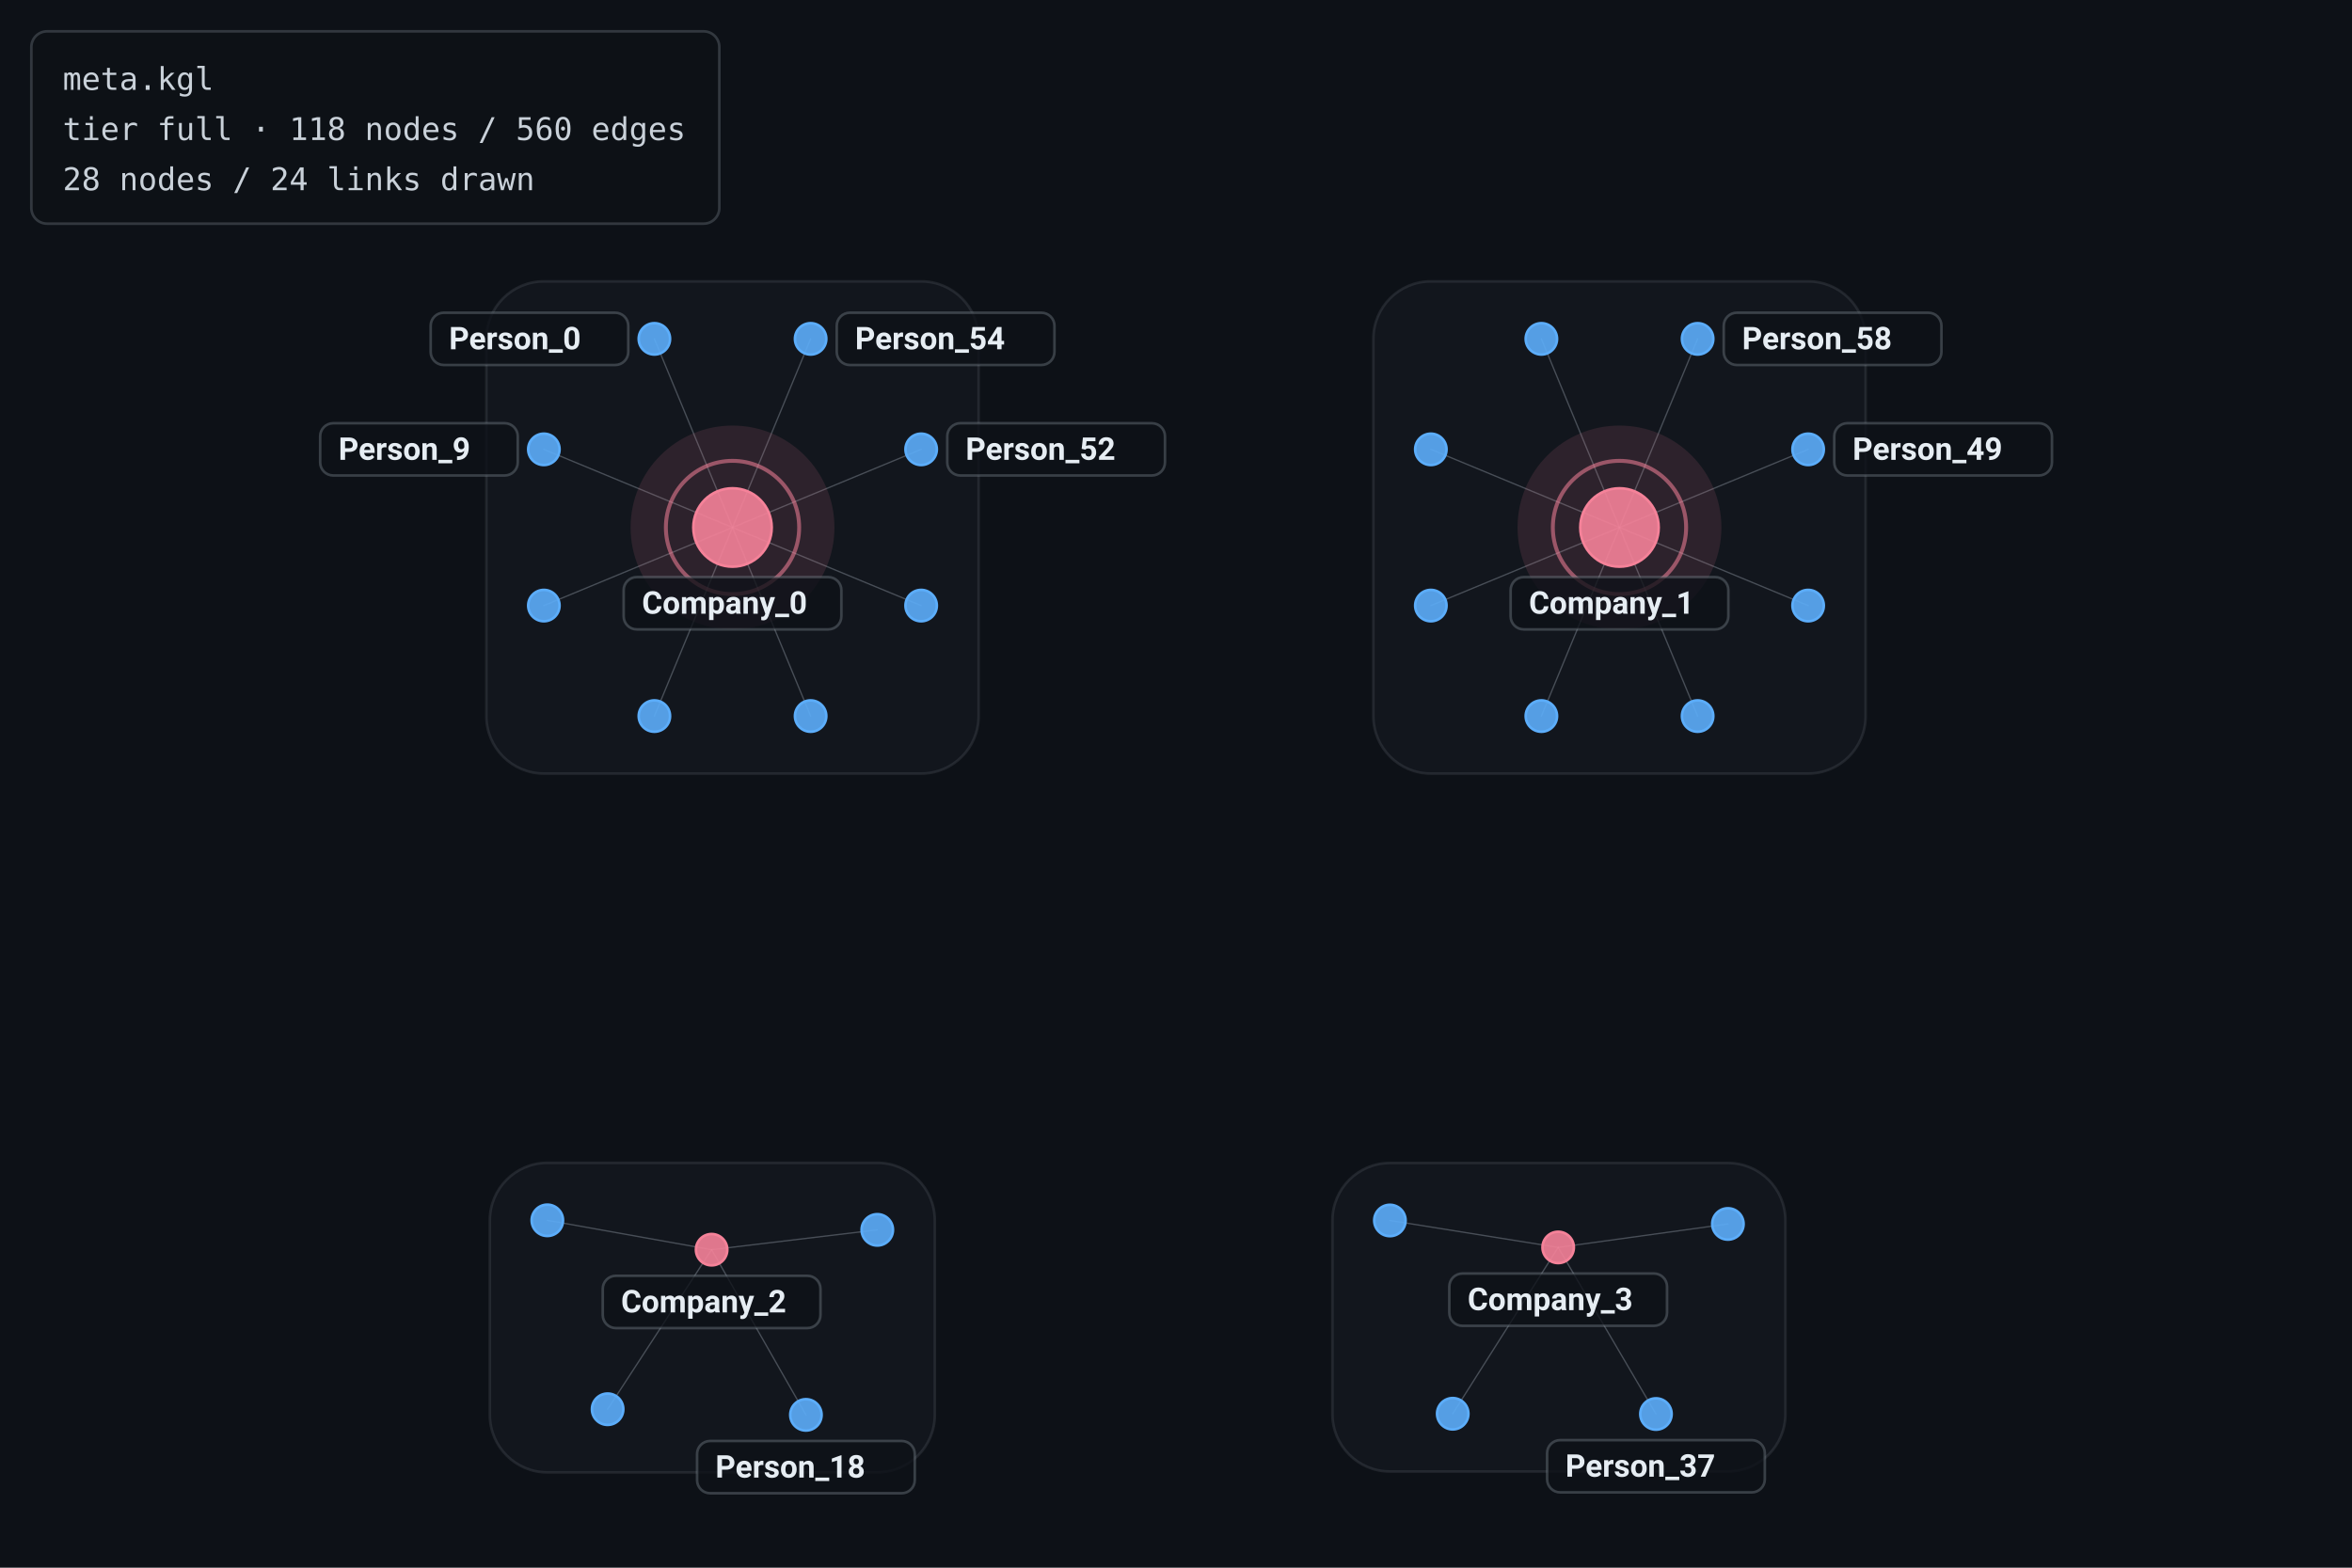
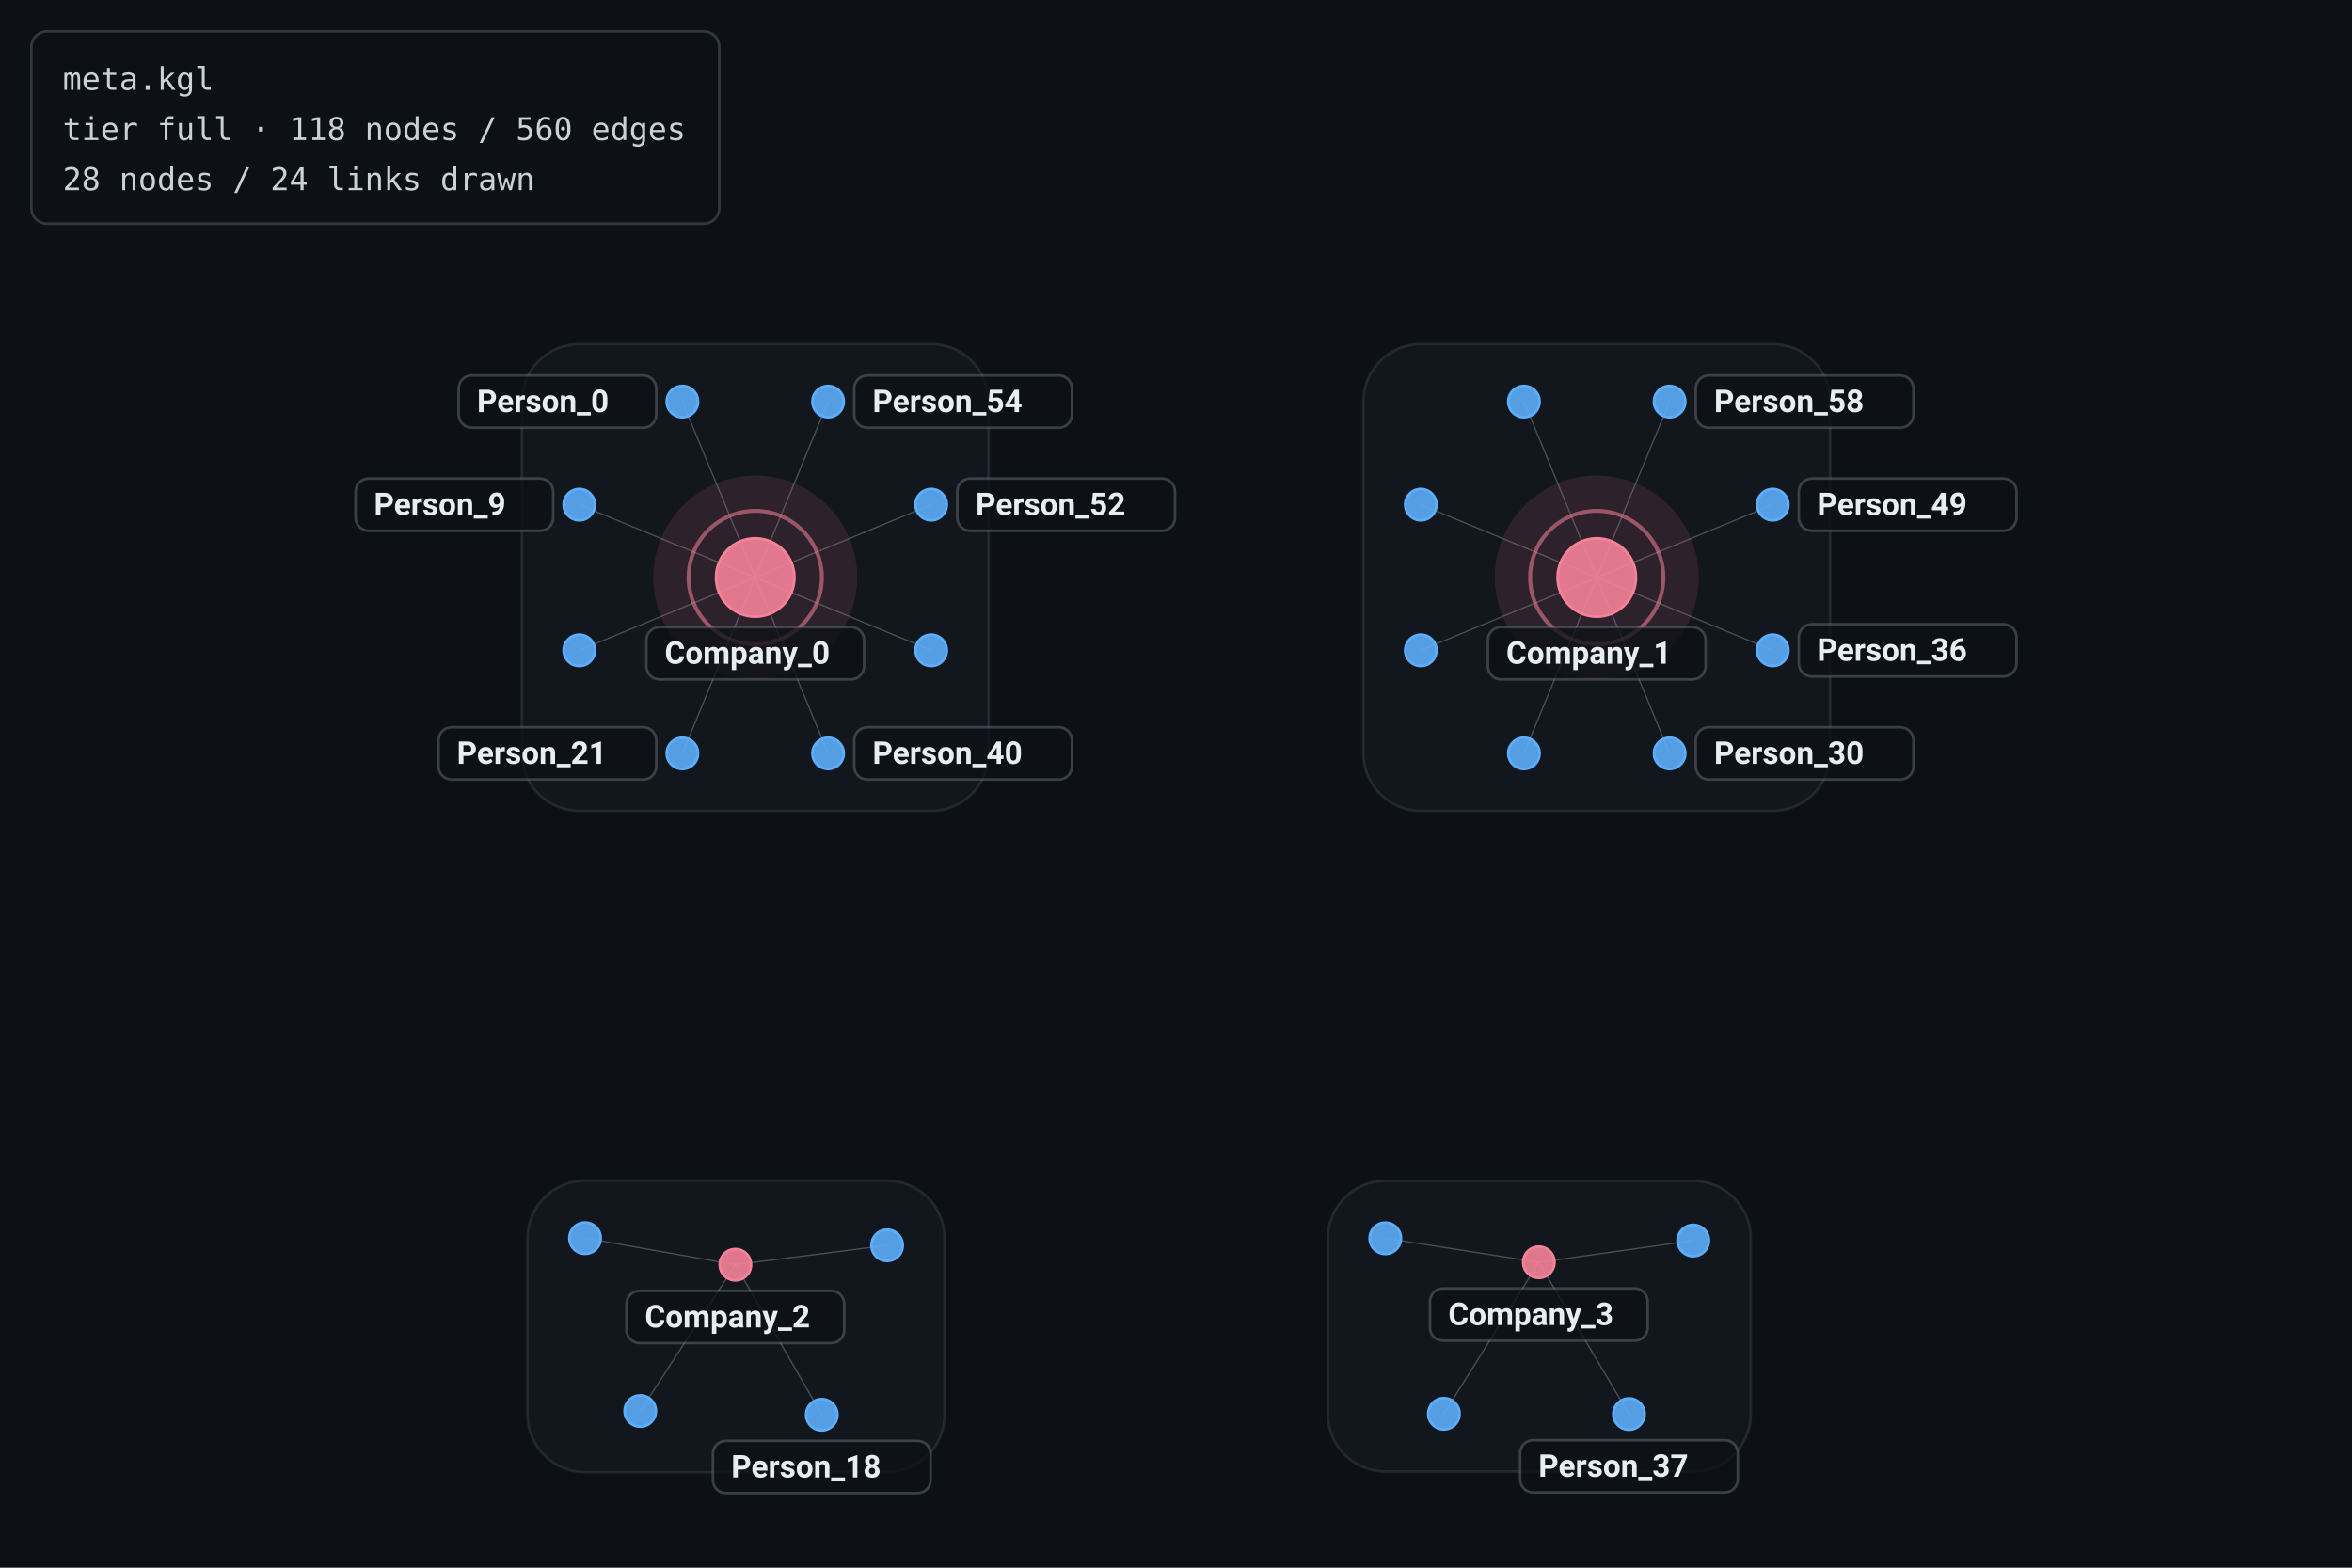
<svg xmlns="http://www.w3.org/2000/svg" width="900" height="600" viewBox="0 0 900 600" font-family="ui-sans-serif, system-ui, -apple-system, 'Segoe UI', Roboto, 'Helvetica Neue', Arial, sans-serif">
  <rect width="900" height="600" fill="#0d1117" />
-   <rect x="186.11" y="107.69" width="188.37" height="188.37" rx="22" fill="#8b949e" fill-opacity="0.045" stroke="#8b949e" stroke-opacity="0.16" stroke-width="1" />
-   <rect x="525.52" y="107.69" width="188.37" height="188.37" rx="22" fill="#8b949e" fill-opacity="0.045" stroke="#8b949e" stroke-opacity="0.16" stroke-width="1" />
-   <rect x="187.44" y="445.05" width="170.27" height="118.47" rx="22" fill="#8b949e" fill-opacity="0.045" stroke="#8b949e" stroke-opacity="0.16" stroke-width="1" />
-   <rect x="509.85" y="445.11" width="173.35" height="118.07" rx="22" fill="#8b949e" fill-opacity="0.045" stroke="#8b949e" stroke-opacity="0.16" stroke-width="1" />
+   <rect x="199.67" y="131.7" width="178.64" height="178.64" rx="22" fill="#8b949e" fill-opacity="0.045" stroke="#8b949e" stroke-opacity="0.16" stroke-width="1" />
+   <rect x="521.69" y="131.7" width="178.64" height="178.64" rx="22" fill="#8b949e" fill-opacity="0.045" stroke="#8b949e" stroke-opacity="0.16" stroke-width="1" />
+   <rect x="201.87" y="451.88" width="159.58" height="111.57" rx="22" fill="#8b949e" fill-opacity="0.045" stroke="#8b949e" stroke-opacity="0.16" stroke-width="1" />
+   <rect x="508.09" y="451.93" width="161.85" height="111.27" rx="22" fill="#8b949e" fill-opacity="0.045" stroke="#8b949e" stroke-opacity="0.16" stroke-width="1" />
  <g stroke="#8b949e" stroke-opacity="0.45" stroke-linecap="round">
-     <line x1="310.19" y1="129.69" x2="280.3" y2="201.88" stroke-width="0.5" />
-     <line x1="352.48" y1="171.98" x2="280.3" y2="201.88" stroke-width="0.5" />
-     <line x1="352.48" y1="231.77" x2="280.3" y2="201.88" stroke-width="0.5" />
-     <line x1="310.19" y1="274.06" x2="280.3" y2="201.88" stroke-width="0.5" />
-     <line x1="250.4" y1="274.06" x2="280.3" y2="201.88" stroke-width="0.5" />
-     <line x1="208.11" y1="231.77" x2="280.3" y2="201.88" stroke-width="0.5" />
-     <line x1="208.11" y1="171.98" x2="280.3" y2="201.88" stroke-width="0.5" />
-     <line x1="250.4" y1="129.69" x2="280.3" y2="201.88" stroke-width="0.5" />
-     <line x1="649.6" y1="129.69" x2="619.7" y2="201.88" stroke-width="0.5" />
-     <line x1="691.89" y1="171.98" x2="619.7" y2="201.88" stroke-width="0.5" />
-     <line x1="691.89" y1="231.77" x2="619.7" y2="201.88" stroke-width="0.5" />
-     <line x1="649.6" y1="274.06" x2="619.7" y2="201.88" stroke-width="0.5" />
-     <line x1="589.81" y1="274.06" x2="619.7" y2="201.88" stroke-width="0.5" />
-     <line x1="547.52" y1="231.77" x2="619.7" y2="201.88" stroke-width="0.5" />
-     <line x1="547.52" y1="171.98" x2="619.7" y2="201.88" stroke-width="0.5" />
-     <line x1="589.81" y1="129.69" x2="619.7" y2="201.88" stroke-width="0.5" />
-     <line x1="209.44" y1="467.05" x2="272.3" y2="478.29" stroke-width="0.5" />
-     <line x1="335.7" y1="470.7" x2="272.3" y2="478.29" stroke-width="0.5" />
-     <line x1="308.39" y1="541.51" x2="272.3" y2="478.29" stroke-width="0.5" />
-     <line x1="232.51" y1="539.35" x2="272.3" y2="478.29" stroke-width="0.5" />
-     <line x1="531.85" y1="467.11" x2="596.24" y2="477.42" stroke-width="0.5" />
-     <line x1="661.19" y1="468.44" x2="596.24" y2="477.42" stroke-width="0.5" />
-     <line x1="633.66" y1="541.18" x2="596.24" y2="477.42" stroke-width="0.5" />
-     <line x1="555.89" y1="541.08" x2="596.24" y2="477.42" stroke-width="0.5" />
+     <line x1="316.87" y1="153.7" x2="288.99" y2="221.02" stroke-width="0.5" />
+     <line x1="356.31" y1="193.14" x2="288.99" y2="221.02" stroke-width="0.5" />
+     <line x1="356.31" y1="248.9" x2="288.99" y2="221.02" stroke-width="0.5" />
+     <line x1="316.87" y1="288.34" x2="288.99" y2="221.02" stroke-width="0.5" />
+     <line x1="261.11" y1="288.34" x2="288.99" y2="221.02" stroke-width="0.5" />
+     <line x1="221.67" y1="248.9" x2="288.99" y2="221.02" stroke-width="0.5" />
+     <line x1="221.67" y1="193.14" x2="288.99" y2="221.02" stroke-width="0.5" />
+     <line x1="261.11" y1="153.7" x2="288.99" y2="221.02" stroke-width="0.5" />
+     <line x1="638.89" y1="153.7" x2="611.01" y2="221.02" stroke-width="0.5" />
+     <line x1="678.33" y1="193.14" x2="611.01" y2="221.02" stroke-width="0.5" />
+     <line x1="678.33" y1="248.9" x2="611.01" y2="221.02" stroke-width="0.5" />
+     <line x1="638.89" y1="288.34" x2="611.01" y2="221.02" stroke-width="0.5" />
+     <line x1="583.13" y1="288.34" x2="611.01" y2="221.02" stroke-width="0.5" />
+     <line x1="543.69" y1="248.9" x2="611.01" y2="221.02" stroke-width="0.5" />
+     <line x1="543.69" y1="193.14" x2="611.01" y2="221.02" stroke-width="0.5" />
+     <line x1="583.13" y1="153.7" x2="611.01" y2="221.02" stroke-width="0.5" />
+     <line x1="223.87" y1="473.88" x2="281.4" y2="484.04" stroke-width="0.5" />
+     <line x1="339.45" y1="476.63" x2="281.4" y2="484.04" stroke-width="0.5" />
+     <line x1="314.45" y1="541.46" x2="281.4" y2="484.04" stroke-width="0.5" />
+     <line x1="245" y1="540.04" x2="281.4" y2="484.04" stroke-width="0.5" />
+     <line x1="530.09" y1="473.93" x2="588.84" y2="483.12" stroke-width="0.5" />
+     <line x1="647.93" y1="474.8" x2="588.84" y2="483.12" stroke-width="0.5" />
+     <line x1="623.33" y1="541.2" x2="588.84" y2="483.12" stroke-width="0.5" />
+     <line x1="552.51" y1="541.09" x2="588.84" y2="483.12" stroke-width="0.5" />
  </g>
  <g>
-     <circle cx="280.3" cy="201.88" r="39" fill="#f58299" fill-opacity="0.12" />
-     <circle cx="280.3" cy="201.88" r="25.5" fill="none" stroke="#f58299" stroke-opacity="0.55" stroke-width="1.5" />
-     <circle cx="280.3" cy="201.88" r="15" fill="#f58299" fill-opacity="0.9" stroke="#f58299" stroke-opacity="1" stroke-width="1" />
-     <circle cx="619.7" cy="201.88" r="39" fill="#f58299" fill-opacity="0.12" />
-     <circle cx="619.7" cy="201.88" r="25.5" fill="none" stroke="#f58299" stroke-opacity="0.55" stroke-width="1.5" />
-     <circle cx="619.7" cy="201.88" r="15" fill="#f58299" fill-opacity="0.9" stroke="#f58299" stroke-opacity="1" stroke-width="1" />
-     <circle cx="310.19" cy="129.69" r="6" fill="#5cadfa" fill-opacity="0.9" stroke="#5cadfa" stroke-opacity="1" stroke-width="1" />
-     <circle cx="352.48" cy="171.98" r="6" fill="#5cadfa" fill-opacity="0.9" stroke="#5cadfa" stroke-opacity="1" stroke-width="1" />
-     <circle cx="352.48" cy="231.77" r="6" fill="#5cadfa" fill-opacity="0.9" stroke="#5cadfa" stroke-opacity="1" stroke-width="1" />
-     <circle cx="310.19" cy="274.06" r="6" fill="#5cadfa" fill-opacity="0.9" stroke="#5cadfa" stroke-opacity="1" stroke-width="1" />
-     <circle cx="250.4" cy="274.06" r="6" fill="#5cadfa" fill-opacity="0.9" stroke="#5cadfa" stroke-opacity="1" stroke-width="1" />
-     <circle cx="208.11" cy="231.77" r="6" fill="#5cadfa" fill-opacity="0.9" stroke="#5cadfa" stroke-opacity="1" stroke-width="1" />
-     <circle cx="208.11" cy="171.98" r="6" fill="#5cadfa" fill-opacity="0.9" stroke="#5cadfa" stroke-opacity="1" stroke-width="1" />
-     <circle cx="250.4" cy="129.69" r="6" fill="#5cadfa" fill-opacity="0.9" stroke="#5cadfa" stroke-opacity="1" stroke-width="1" />
-     <circle cx="649.6" cy="129.69" r="6" fill="#5cadfa" fill-opacity="0.9" stroke="#5cadfa" stroke-opacity="1" stroke-width="1" />
-     <circle cx="691.89" cy="171.98" r="6" fill="#5cadfa" fill-opacity="0.9" stroke="#5cadfa" stroke-opacity="1" stroke-width="1" />
-     <circle cx="691.89" cy="231.77" r="6" fill="#5cadfa" fill-opacity="0.9" stroke="#5cadfa" stroke-opacity="1" stroke-width="1" />
-     <circle cx="649.6" cy="274.06" r="6" fill="#5cadfa" fill-opacity="0.9" stroke="#5cadfa" stroke-opacity="1" stroke-width="1" />
-     <circle cx="589.81" cy="274.06" r="6" fill="#5cadfa" fill-opacity="0.9" stroke="#5cadfa" stroke-opacity="1" stroke-width="1" />
-     <circle cx="547.52" cy="231.77" r="6" fill="#5cadfa" fill-opacity="0.9" stroke="#5cadfa" stroke-opacity="1" stroke-width="1" />
-     <circle cx="547.52" cy="171.98" r="6" fill="#5cadfa" fill-opacity="0.9" stroke="#5cadfa" stroke-opacity="1" stroke-width="1" />
-     <circle cx="589.81" cy="129.69" r="6" fill="#5cadfa" fill-opacity="0.9" stroke="#5cadfa" stroke-opacity="1" stroke-width="1" />
-     <circle cx="209.44" cy="467.05" r="6" fill="#5cadfa" fill-opacity="0.9" stroke="#5cadfa" stroke-opacity="1" stroke-width="1" />
-     <circle cx="272.3" cy="478.29" r="6" fill="#f58299" fill-opacity="0.9" stroke="#f58299" stroke-opacity="1" stroke-width="1" />
-     <circle cx="335.7" cy="470.7" r="6" fill="#5cadfa" fill-opacity="0.9" stroke="#5cadfa" stroke-opacity="1" stroke-width="1" />
-     <circle cx="308.39" cy="541.51" r="6" fill="#5cadfa" fill-opacity="0.9" stroke="#5cadfa" stroke-opacity="1" stroke-width="1" />
-     <circle cx="232.51" cy="539.35" r="6" fill="#5cadfa" fill-opacity="0.9" stroke="#5cadfa" stroke-opacity="1" stroke-width="1" />
-     <circle cx="531.85" cy="467.11" r="6" fill="#5cadfa" fill-opacity="0.9" stroke="#5cadfa" stroke-opacity="1" stroke-width="1" />
-     <circle cx="596.24" cy="477.42" r="6" fill="#f58299" fill-opacity="0.9" stroke="#f58299" stroke-opacity="1" stroke-width="1" />
-     <circle cx="661.19" cy="468.44" r="6" fill="#5cadfa" fill-opacity="0.9" stroke="#5cadfa" stroke-opacity="1" stroke-width="1" />
-     <circle cx="633.66" cy="541.18" r="6" fill="#5cadfa" fill-opacity="0.9" stroke="#5cadfa" stroke-opacity="1" stroke-width="1" />
-     <circle cx="555.89" cy="541.08" r="6" fill="#5cadfa" fill-opacity="0.9" stroke="#5cadfa" stroke-opacity="1" stroke-width="1" />
+     <circle cx="288.99" cy="221.02" r="39" fill="#f58299" fill-opacity="0.12" />
+     <circle cx="288.99" cy="221.02" r="25.5" fill="none" stroke="#f58299" stroke-opacity="0.55" stroke-width="1.5" />
+     <circle cx="288.99" cy="221.02" r="15" fill="#f58299" fill-opacity="0.9" stroke="#f58299" stroke-opacity="1" stroke-width="1" />
+     <circle cx="611.01" cy="221.02" r="39" fill="#f58299" fill-opacity="0.12" />
+     <circle cx="611.01" cy="221.02" r="25.5" fill="none" stroke="#f58299" stroke-opacity="0.55" stroke-width="1.5" />
+     <circle cx="611.01" cy="221.02" r="15" fill="#f58299" fill-opacity="0.9" stroke="#f58299" stroke-opacity="1" stroke-width="1" />
+     <circle cx="316.87" cy="153.7" r="6" fill="#5cadfa" fill-opacity="0.9" stroke="#5cadfa" stroke-opacity="1" stroke-width="1" />
+     <circle cx="356.31" cy="193.14" r="6" fill="#5cadfa" fill-opacity="0.9" stroke="#5cadfa" stroke-opacity="1" stroke-width="1" />
+     <circle cx="356.31" cy="248.9" r="6" fill="#5cadfa" fill-opacity="0.9" stroke="#5cadfa" stroke-opacity="1" stroke-width="1" />
+     <circle cx="316.87" cy="288.34" r="6" fill="#5cadfa" fill-opacity="0.9" stroke="#5cadfa" stroke-opacity="1" stroke-width="1" />
+     <circle cx="261.11" cy="288.34" r="6" fill="#5cadfa" fill-opacity="0.9" stroke="#5cadfa" stroke-opacity="1" stroke-width="1" />
+     <circle cx="221.67" cy="248.9" r="6" fill="#5cadfa" fill-opacity="0.9" stroke="#5cadfa" stroke-opacity="1" stroke-width="1" />
+     <circle cx="221.67" cy="193.14" r="6" fill="#5cadfa" fill-opacity="0.9" stroke="#5cadfa" stroke-opacity="1" stroke-width="1" />
+     <circle cx="261.11" cy="153.7" r="6" fill="#5cadfa" fill-opacity="0.9" stroke="#5cadfa" stroke-opacity="1" stroke-width="1" />
+     <circle cx="638.89" cy="153.7" r="6" fill="#5cadfa" fill-opacity="0.9" stroke="#5cadfa" stroke-opacity="1" stroke-width="1" />
+     <circle cx="678.33" cy="193.14" r="6" fill="#5cadfa" fill-opacity="0.9" stroke="#5cadfa" stroke-opacity="1" stroke-width="1" />
+     <circle cx="678.33" cy="248.9" r="6" fill="#5cadfa" fill-opacity="0.9" stroke="#5cadfa" stroke-opacity="1" stroke-width="1" />
+     <circle cx="638.89" cy="288.34" r="6" fill="#5cadfa" fill-opacity="0.9" stroke="#5cadfa" stroke-opacity="1" stroke-width="1" />
+     <circle cx="583.13" cy="288.34" r="6" fill="#5cadfa" fill-opacity="0.9" stroke="#5cadfa" stroke-opacity="1" stroke-width="1" />
+     <circle cx="543.69" cy="248.9" r="6" fill="#5cadfa" fill-opacity="0.9" stroke="#5cadfa" stroke-opacity="1" stroke-width="1" />
+     <circle cx="543.69" cy="193.14" r="6" fill="#5cadfa" fill-opacity="0.9" stroke="#5cadfa" stroke-opacity="1" stroke-width="1" />
+     <circle cx="583.13" cy="153.7" r="6" fill="#5cadfa" fill-opacity="0.9" stroke="#5cadfa" stroke-opacity="1" stroke-width="1" />
+     <circle cx="223.87" cy="473.88" r="6" fill="#5cadfa" fill-opacity="0.9" stroke="#5cadfa" stroke-opacity="1" stroke-width="1" />
+     <circle cx="281.4" cy="484.04" r="6" fill="#f58299" fill-opacity="0.9" stroke="#f58299" stroke-opacity="1" stroke-width="1" />
+     <circle cx="339.45" cy="476.63" r="6" fill="#5cadfa" fill-opacity="0.9" stroke="#5cadfa" stroke-opacity="1" stroke-width="1" />
+     <circle cx="314.45" cy="541.46" r="6" fill="#5cadfa" fill-opacity="0.9" stroke="#5cadfa" stroke-opacity="1" stroke-width="1" />
+     <circle cx="245" cy="540.04" r="6" fill="#5cadfa" fill-opacity="0.9" stroke="#5cadfa" stroke-opacity="1" stroke-width="1" />
+     <circle cx="530.09" cy="473.93" r="6" fill="#5cadfa" fill-opacity="0.9" stroke="#5cadfa" stroke-opacity="1" stroke-width="1" />
+     <circle cx="588.84" cy="483.12" r="6" fill="#f58299" fill-opacity="0.9" stroke="#f58299" stroke-opacity="1" stroke-width="1" />
+     <circle cx="647.93" cy="474.8" r="6" fill="#5cadfa" fill-opacity="0.9" stroke="#5cadfa" stroke-opacity="1" stroke-width="1" />
+     <circle cx="623.33" cy="541.2" r="6" fill="#5cadfa" fill-opacity="0.9" stroke="#5cadfa" stroke-opacity="1" stroke-width="1" />
+     <circle cx="552.51" cy="541.09" r="6" fill="#5cadfa" fill-opacity="0.9" stroke="#5cadfa" stroke-opacity="1" stroke-width="1" />
  </g>
  <g font-size="12">
-     <rect x="320.19" y="119.69" width="83.3" height="20" rx="5" fill="#0d1117" fill-opacity="0.78" stroke="#8b949e" stroke-opacity="0.35" />
-     <text x="327.19" y="133.69" fill="#e6edf3" font-weight="600">Person_54</text>
-     <rect x="238.65" y="220.88" width="83.3" height="20" rx="5" fill="#0d1117" fill-opacity="0.78" stroke="#8b949e" stroke-opacity="0.35" />
-     <text x="245.65" y="234.88" fill="#e6edf3" font-weight="600">Company_0</text>
-     <rect x="362.48" y="161.98" width="83.3" height="20" rx="5" fill="#0d1117" fill-opacity="0.78" stroke="#8b949e" stroke-opacity="0.35" />
-     <text x="369.48" y="175.98" fill="#e6edf3" font-weight="600">Person_52</text>
-     <rect x="122.51" y="161.98" width="75.6" height="20" rx="5" fill="#0d1117" fill-opacity="0.78" stroke="#8b949e" stroke-opacity="0.35" />
-     <text x="129.51" y="175.98" fill="#e6edf3" font-weight="600">Person_9</text>
-     <rect x="164.8" y="119.69" width="75.6" height="20" rx="5" fill="#0d1117" fill-opacity="0.78" stroke="#8b949e" stroke-opacity="0.35" />
-     <text x="171.8" y="133.69" fill="#e6edf3" font-weight="600">Person_0</text>
-     <rect x="659.6" y="119.69" width="83.3" height="20" rx="5" fill="#0d1117" fill-opacity="0.78" stroke="#8b949e" stroke-opacity="0.35" />
-     <text x="666.6" y="133.69" fill="#e6edf3" font-weight="600">Person_58</text>
-     <rect x="578.05" y="220.88" width="83.3" height="20" rx="5" fill="#0d1117" fill-opacity="0.78" stroke="#8b949e" stroke-opacity="0.35" />
-     <text x="585.05" y="234.88" fill="#e6edf3" font-weight="600">Company_1</text>
-     <rect x="701.89" y="161.98" width="83.3" height="20" rx="5" fill="#0d1117" fill-opacity="0.78" stroke="#8b949e" stroke-opacity="0.35" />
-     <text x="708.89" y="175.98" fill="#e6edf3" font-weight="600">Person_49</text>
-     <rect x="230.65" y="488.29" width="83.3" height="20" rx="5" fill="#0d1117" fill-opacity="0.78" stroke="#8b949e" stroke-opacity="0.35" />
-     <text x="237.65" y="502.29" fill="#e6edf3" font-weight="600">Company_2</text>
-     <rect x="266.74" y="551.51" width="83.3" height="20" rx="5" fill="#0d1117" fill-opacity="0.78" stroke="#8b949e" stroke-opacity="0.35" />
-     <text x="273.74" y="565.51" fill="#e6edf3" font-weight="600">Person_18</text>
-     <rect x="554.59" y="487.42" width="83.3" height="20" rx="5" fill="#0d1117" fill-opacity="0.78" stroke="#8b949e" stroke-opacity="0.35" />
-     <text x="561.59" y="501.42" fill="#e6edf3" font-weight="600">Company_3</text>
-     <rect x="592.01" y="551.18" width="83.3" height="20" rx="5" fill="#0d1117" fill-opacity="0.78" stroke="#8b949e" stroke-opacity="0.35" />
-     <text x="599.01" y="565.18" fill="#e6edf3" font-weight="600">Person_37</text>
+     <rect x="326.87" y="143.7" width="83.3" height="20" rx="5" fill="#0d1117" fill-opacity="0.78" stroke="#8b949e" stroke-opacity="0.35" />
+     <text x="333.87" y="157.7" fill="#e6edf3" font-weight="600">Person_54</text>
+     <rect x="247.34" y="240.02" width="83.3" height="20" rx="5" fill="#0d1117" fill-opacity="0.78" stroke="#8b949e" stroke-opacity="0.35" />
+     <text x="254.34" y="254.02" fill="#e6edf3" font-weight="600">Company_0</text>
+     <rect x="366.31" y="183.14" width="83.3" height="20" rx="5" fill="#0d1117" fill-opacity="0.78" stroke="#8b949e" stroke-opacity="0.35" />
+     <text x="373.31" y="197.14" fill="#e6edf3" font-weight="600">Person_52</text>
+     <rect x="326.87" y="278.34" width="83.3" height="20" rx="5" fill="#0d1117" fill-opacity="0.78" stroke="#8b949e" stroke-opacity="0.35" />
+     <text x="333.87" y="292.34" fill="#e6edf3" font-weight="600">Person_40</text>
+     <rect x="167.81" y="278.34" width="83.3" height="20" rx="5" fill="#0d1117" fill-opacity="0.78" stroke="#8b949e" stroke-opacity="0.35" />
+     <text x="174.81" y="292.34" fill="#e6edf3" font-weight="600">Person_21</text>
+     <rect x="136.07" y="183.14" width="75.6" height="20" rx="5" fill="#0d1117" fill-opacity="0.78" stroke="#8b949e" stroke-opacity="0.35" />
+     <text x="143.07" y="197.14" fill="#e6edf3" font-weight="600">Person_9</text>
+     <rect x="175.51" y="143.7" width="75.6" height="20" rx="5" fill="#0d1117" fill-opacity="0.78" stroke="#8b949e" stroke-opacity="0.35" />
+     <text x="182.51" y="157.7" fill="#e6edf3" font-weight="600">Person_0</text>
+     <rect x="648.89" y="143.7" width="83.3" height="20" rx="5" fill="#0d1117" fill-opacity="0.78" stroke="#8b949e" stroke-opacity="0.35" />
+     <text x="655.89" y="157.7" fill="#e6edf3" font-weight="600">Person_58</text>
+     <rect x="569.36" y="240.02" width="83.3" height="20" rx="5" fill="#0d1117" fill-opacity="0.78" stroke="#8b949e" stroke-opacity="0.35" />
+     <text x="576.36" y="254.02" fill="#e6edf3" font-weight="600">Company_1</text>
+     <rect x="688.33" y="183.14" width="83.3" height="20" rx="5" fill="#0d1117" fill-opacity="0.78" stroke="#8b949e" stroke-opacity="0.35" />
+     <text x="695.33" y="197.14" fill="#e6edf3" font-weight="600">Person_49</text>
+     <rect x="688.33" y="238.9" width="83.3" height="20" rx="5" fill="#0d1117" fill-opacity="0.78" stroke="#8b949e" stroke-opacity="0.35" />
+     <text x="695.33" y="252.9" fill="#e6edf3" font-weight="600">Person_36</text>
+     <rect x="648.89" y="278.34" width="83.3" height="20" rx="5" fill="#0d1117" fill-opacity="0.78" stroke="#8b949e" stroke-opacity="0.35" />
+     <text x="655.89" y="292.34" fill="#e6edf3" font-weight="600">Person_30</text>
+     <rect x="239.75" y="494.04" width="83.3" height="20" rx="5" fill="#0d1117" fill-opacity="0.78" stroke="#8b949e" stroke-opacity="0.35" />
+     <text x="246.75" y="508.04" fill="#e6edf3" font-weight="600">Company_2</text>
+     <rect x="272.8" y="551.46" width="83.3" height="20" rx="5" fill="#0d1117" fill-opacity="0.78" stroke="#8b949e" stroke-opacity="0.35" />
+     <text x="279.8" y="565.46" fill="#e6edf3" font-weight="600">Person_18</text>
+     <rect x="547.19" y="493.12" width="83.3" height="20" rx="5" fill="#0d1117" fill-opacity="0.78" stroke="#8b949e" stroke-opacity="0.35" />
+     <text x="554.19" y="507.12" fill="#e6edf3" font-weight="600">Company_3</text>
+     <rect x="581.68" y="551.2" width="83.3" height="20" rx="5" fill="#0d1117" fill-opacity="0.78" stroke="#8b949e" stroke-opacity="0.35" />
+     <text x="588.68" y="565.2" fill="#e6edf3" font-weight="600">Person_37</text>
  </g>
  <rect x="12" y="12" width="263.25" height="73.6" rx="6" fill="#0d1117" fill-opacity="0.85" stroke="#8b949e" stroke-opacity="0.30" />
  <g font-family="ui-monospace, SFMono-Regular, 'SF Mono', Menlo, Consolas, monospace" font-size="12">
    <text x="24" y="34.4" fill="#c9d1d9">meta.kgl</text>
    <text x="24" y="53.6" fill="#c9d1d9">tier full · 118 nodes / 560 edges</text>
    <text x="24" y="72.8" fill="#c9d1d9">28 nodes / 24 links drawn</text>
  </g>
</svg>
